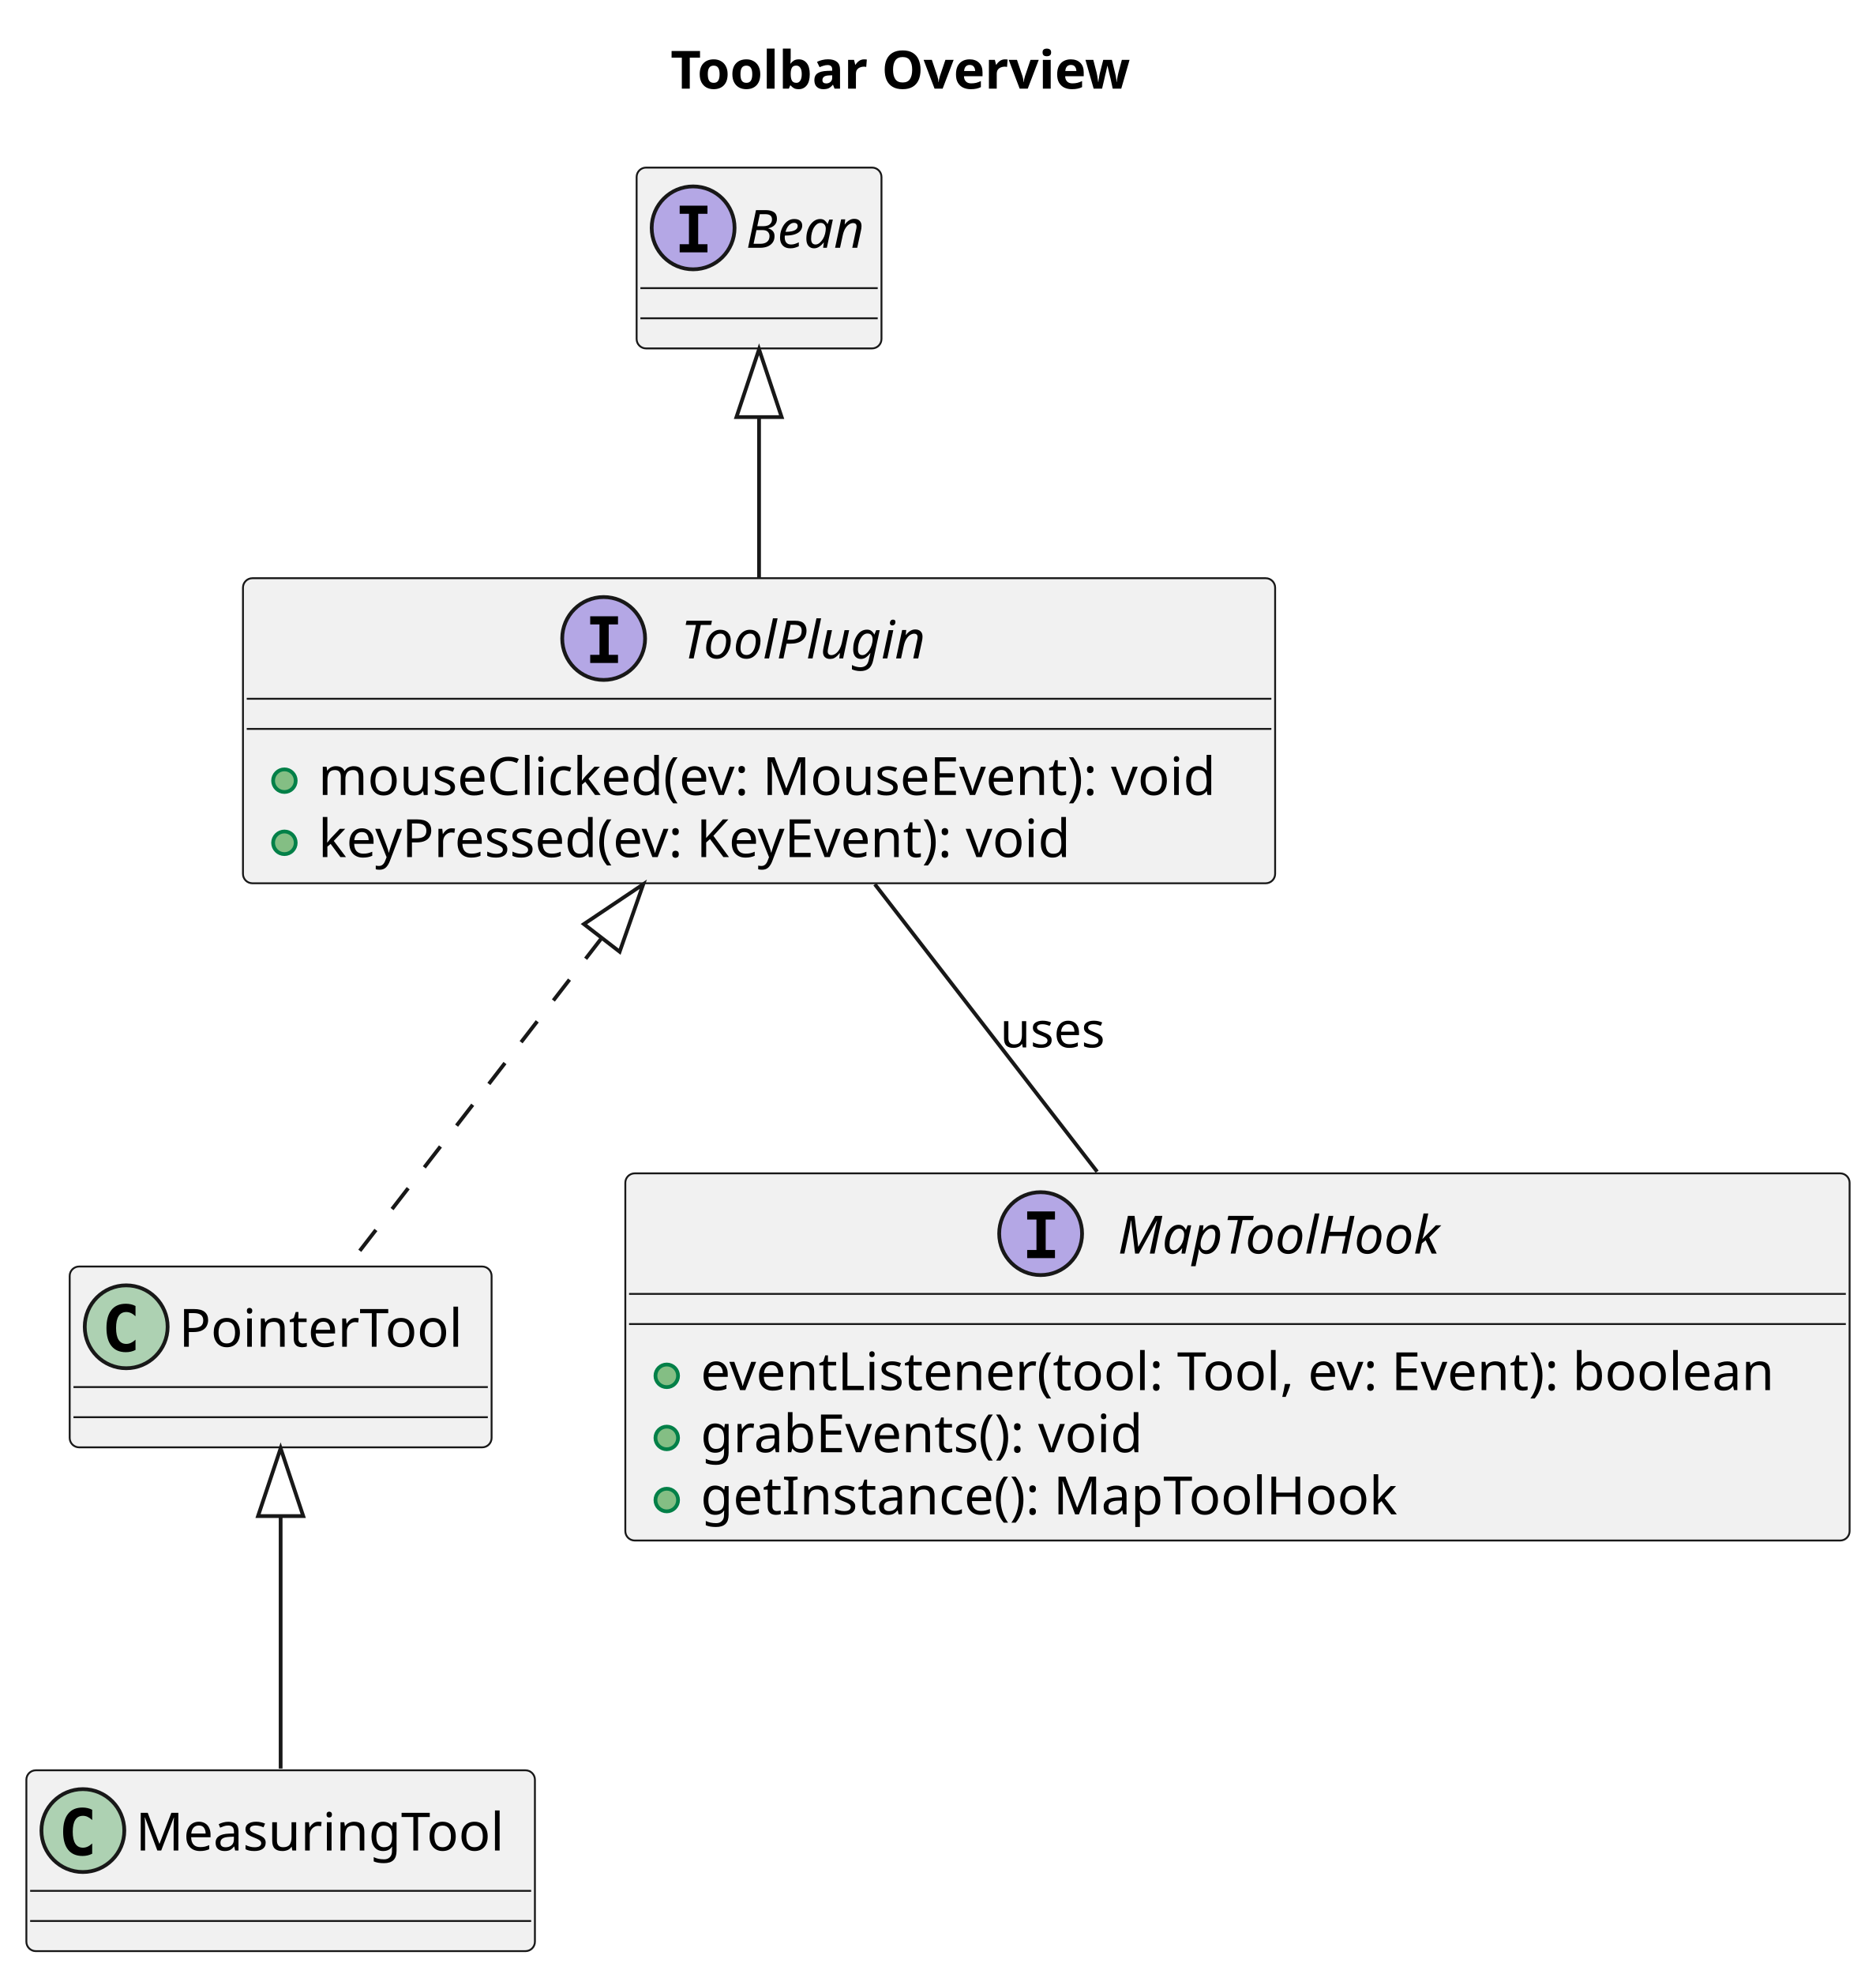
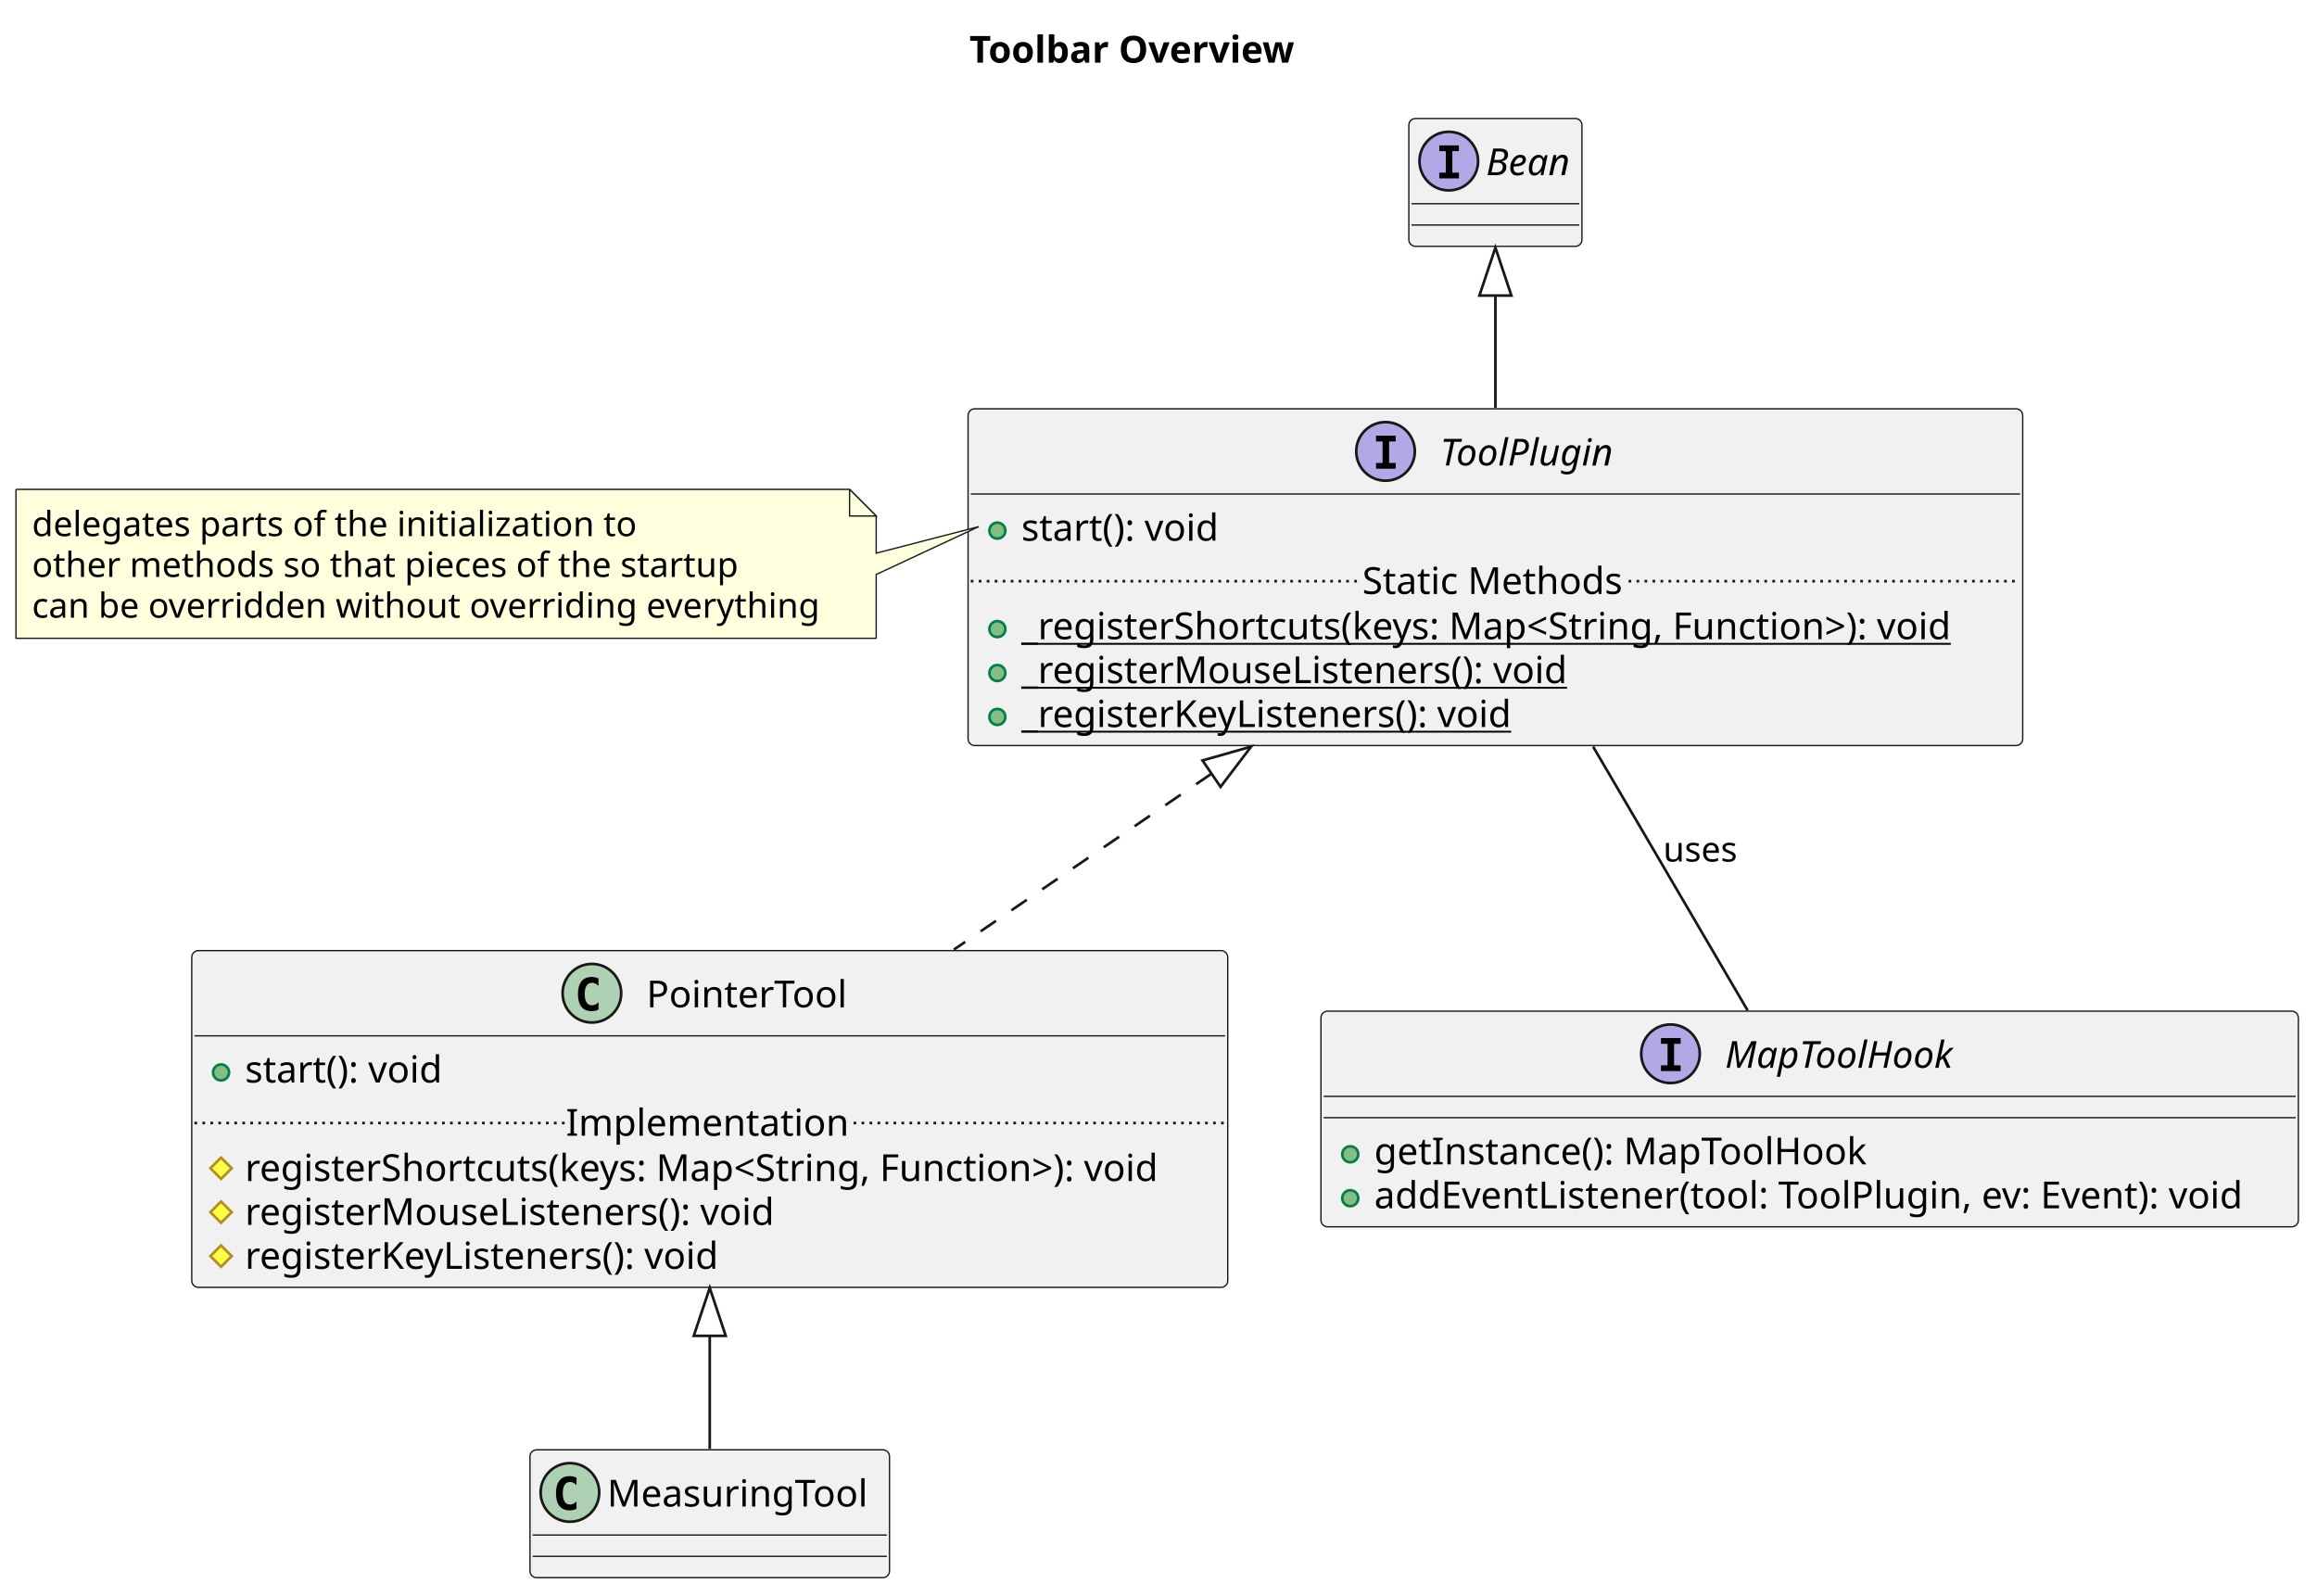
- <svg xmlns="http://www.w3.org/2000/svg" contentStyleType="text/css" height="524px" preserveAspectRatio="none" style="width:498px;height:524px;background:#FFFFFF;" version="1.1" viewBox="0 0 498 524" width="498px" zoomAndPan="magnify">
+ <svg xmlns="http://www.w3.org/2000/svg" contentStyleType="text/css" height="599px" preserveAspectRatio="none" style="width:870px;height:599px;background:#FFFFFF;" version="1.1" viewBox="0 0 870 599" width="870px" zoomAndPan="magnify">
  <defs />
  <g>
-     <text fill="#000000" font-family="sans-serif" font-size="14" font-weight="bold" lengthAdjust="spacing" textLength="128" x="178" y="23.535">Toolbar Overview</text>
+     <text fill="#000000" font-family="sans-serif" font-size="14" font-weight="bold" lengthAdjust="spacing" textLength="128" x="364" y="23.535">Toolbar Overview</text>
    <g id="elem_ToolPlugin">
-       <rect codeLine="3" fill="#F1F1F1" height="80.977" id="ToolPlugin" rx="2.5" ry="2.5" style="stroke:#181818;stroke-width:0.5;" width="274" x="64.5" y="153.488" />
-       <ellipse cx="160.25" cy="169.488" fill="#B4A7E5" rx="11" ry="11" style="stroke:#181818;stroke-width:1.0;" />
-       <path d="M156.678,165.753 L156.678,163.595 L164.057,163.595 L164.057,165.753 L161.592,165.753 L161.592,173.83 L164.057,173.83 L164.057,175.988 L156.678,175.988 L156.678,173.83 L159.143,173.83 L159.143,165.753 Z " fill="#000000" />
-       <text fill="#000000" font-family="sans-serif" font-size="14" font-style="italic" lengthAdjust="spacing" textLength="74" x="180.75" y="174.779">ToolPlugin</text>
-       <line style="stroke:#181818;stroke-width:0.5;" x1="65.5" x2="337.5" y1="185.488" y2="185.488" />
-       <line style="stroke:#181818;stroke-width:0.5;" x1="65.5" x2="337.5" y1="193.488" y2="193.488" />
-       <ellipse cx="75.5" cy="207.232" fill="#84BE84" rx="3" ry="3" style="stroke:#038048;stroke-width:1.0;" />
-       <text fill="#000000" font-family="sans-serif" font-size="14" lengthAdjust="spacing" textLength="248" x="84.5" y="211.023">mouseClicked(ev: MouseEvent): void</text>
-       <ellipse cx="75.5" cy="223.721" fill="#84BE84" rx="3" ry="3" style="stroke:#038048;stroke-width:1.0;" />
-       <text fill="#000000" font-family="sans-serif" font-size="14" lengthAdjust="spacing" textLength="207" x="84.5" y="227.512">keyPressed(ev: KeyEvent): void</text>
+       <rect codeLine="3" fill="#F1F1F1" height="126.441" id="ToolPlugin" rx="2.5" ry="2.5" style="stroke:#181818;stroke-width:0.5;" width="396" x="363.5" y="153.488" />
+       <ellipse cx="520.25" cy="169.488" fill="#B4A7E5" rx="11" ry="11" style="stroke:#181818;stroke-width:1.0;" />
+       <path d="M516.678,165.753 L516.678,163.595 L524.057,163.595 L524.057,165.753 L521.592,165.753 L521.592,173.83 L524.057,173.83 L524.057,175.988 L516.678,175.988 L516.678,173.83 L519.143,173.83 L519.143,165.753 Z " fill="#000000" />
+       <text fill="#000000" font-family="sans-serif" font-size="14" font-style="italic" lengthAdjust="spacing" textLength="74" x="540.75" y="174.779">ToolPlugin</text>
+       <line style="stroke:#181818;stroke-width:0.5;" x1="364.5" x2="758.5" y1="185.488" y2="185.488" />
+       <ellipse cx="374.5" cy="199.232" fill="#84BE84" rx="3" ry="3" style="stroke:#038048;stroke-width:1.0;" />
+       <text fill="#000000" font-family="sans-serif" font-size="14" lengthAdjust="spacing" textLength="78" x="383.5" y="203.023">start(): void</text>
+       <ellipse cx="374.5" cy="236.209" fill="#84BE84" rx="3" ry="3" style="stroke:#038048;stroke-width:1.0;" />
+       <text fill="#000000" font-family="sans-serif" font-size="14" lengthAdjust="spacing" text-decoration="underline" textLength="370" x="383.5" y="240">_registerShortcuts(keys: Map&lt;String, Function&gt;): void</text>
+       <ellipse cx="374.5" cy="252.697" fill="#84BE84" rx="3" ry="3" style="stroke:#038048;stroke-width:1.0;" />
+       <text fill="#000000" font-family="sans-serif" font-size="14" lengthAdjust="spacing" text-decoration="underline" textLength="213" x="383.5" y="256.488">_registerMouseListeners(): void</text>
+       <ellipse cx="374.5" cy="269.185" fill="#84BE84" rx="3" ry="3" style="stroke:#038048;stroke-width:1.0;" />
+       <text fill="#000000" font-family="sans-serif" font-size="14" lengthAdjust="spacing" text-decoration="underline" textLength="192" x="383.5" y="272.977">_registerKeyListeners(): void</text>
+       <line style="stroke:#181818;stroke-width:1.0;stroke-dasharray:1.0,2.0;" x1="364.5" x2="511.5" y1="218.221" y2="218.221" />
+       <text fill="#000000" font-family="sans-serif" font-size="14" lengthAdjust="spacing" textLength="100" x="511.5" y="223.012">Static Methods</text>
+       <line style="stroke:#181818;stroke-width:1.0;stroke-dasharray:1.0,2.0;" x1="611.5" x2="758.5" y1="218.221" y2="218.221" />
    </g>
    <g id="elem_Bean">
-       <rect fill="#F1F1F1" height="48" id="Bean" rx="2.5" ry="2.5" style="stroke:#181818;stroke-width:0.5;" width="65" x="169" y="44.488" />
-       <ellipse cx="184" cy="60.488" fill="#B4A7E5" rx="11" ry="11" style="stroke:#181818;stroke-width:1.0;" />
-       <path d="M180.428,56.753 L180.428,54.595 L187.807,54.595 L187.807,56.753 L185.342,56.753 L185.342,64.83 L187.807,64.83 L187.807,66.988 L180.428,66.988 L180.428,64.83 L182.893,64.83 L182.893,56.753 Z " fill="#000000" />
-       <text fill="#000000" font-family="sans-serif" font-size="14" font-style="italic" lengthAdjust="spacing" textLength="33" x="198" y="65.779">Bean</text>
-       <line style="stroke:#181818;stroke-width:0.5;" x1="170" x2="233" y1="76.488" y2="76.488" />
-       <line style="stroke:#181818;stroke-width:0.5;" x1="170" x2="233" y1="84.488" y2="84.488" />
+       <rect fill="#F1F1F1" height="48" id="Bean" rx="2.5" ry="2.5" style="stroke:#181818;stroke-width:0.5;" width="65" x="529" y="44.488" />
+       <ellipse cx="544" cy="60.488" fill="#B4A7E5" rx="11" ry="11" style="stroke:#181818;stroke-width:1.0;" />
+       <path d="M540.428,56.753 L540.428,54.595 L547.807,54.595 L547.807,56.753 L545.342,56.753 L545.342,64.83 L547.807,64.83 L547.807,66.988 L540.428,66.988 L540.428,64.83 L542.893,64.83 L542.893,56.753 Z " fill="#000000" />
+       <text fill="#000000" font-family="sans-serif" font-size="14" font-style="italic" lengthAdjust="spacing" textLength="33" x="558" y="65.779">Bean</text>
+       <line style="stroke:#181818;stroke-width:0.5;" x1="530" x2="593" y1="76.488" y2="76.488" />
+       <line style="stroke:#181818;stroke-width:0.5;" x1="530" x2="593" y1="84.488" y2="84.488" />
    </g>
+     <path d="M6,183.738 L6,239.67 A0,0 0 0 0 6,239.67 L329,239.67 A0,0 0 0 0 329,239.67 L329,215.704 L367.5,197.732 L329,207.704 L329,193.738 L319,183.738 L6,183.738 A0,0 0 0 0 6,183.738 " fill="#FEFFDD" style="stroke:#181818;stroke-width:0.5;" />
+     <path d="M319,183.738 L319,193.738 L329,193.738 L319,183.738 " fill="#FEFFDD" style="stroke:#181818;stroke-width:0.5;" />
+     <text fill="#000000" font-family="sans-serif" font-size="13" lengthAdjust="spacing" textLength="237" x="12" y="201.307">delegates parts of the initialization to</text>
+     <text fill="#000000" font-family="sans-serif" font-size="13" lengthAdjust="spacing" textLength="274" x="12" y="216.617">other methods so that pieces of the startup</text>
+     <text fill="#000000" font-family="sans-serif" font-size="13" lengthAdjust="spacing" textLength="302" x="12" y="231.928">can be overridden without overriding everything</text>
    <g id="elem_PointerTool">
-       <rect codeLine="8" fill="#F1F1F1" height="48" id="PointerTool" rx="2.5" ry="2.5" style="stroke:#181818;stroke-width:0.5;" width="112" x="18.5" y="336.198" />
-       <ellipse cx="33.5" cy="352.198" fill="#ADD1B2" rx="11" ry="11" style="stroke:#181818;stroke-width:1.0;" />
-       <path d="M35.973,358.341 Q35.392,358.64 34.753,358.79 Q34.114,358.939 33.408,358.939 Q30.901,358.939 29.581,357.287 Q28.262,355.635 28.262,352.514 Q28.262,349.385 29.581,347.733 Q30.901,346.081 33.408,346.081 Q34.114,346.081 34.761,346.231 Q35.409,346.38 35.973,346.679 L35.973,349.401 Q35.342,348.82 34.749,348.551 Q34.155,348.281 33.524,348.281 Q32.18,348.281 31.495,349.348 Q30.81,350.414 30.81,352.514 Q30.81,354.606 31.495,355.673 Q32.18,356.739 33.524,356.739 Q34.155,356.739 34.749,356.469 Q35.342,356.2 35.973,355.619 Z " fill="#000000" />
-       <text fill="#000000" font-family="sans-serif" font-size="14" lengthAdjust="spacing" textLength="80" x="47.5" y="357.489">PointerTool</text>
-       <line style="stroke:#181818;stroke-width:0.5;" x1="19.5" x2="129.5" y1="368.198" y2="368.198" />
-       <line style="stroke:#181818;stroke-width:0.5;" x1="19.5" x2="129.5" y1="376.198" y2="376.198" />
+       <rect codeLine="17" fill="#F1F1F1" height="126.441" id="PointerTool" rx="2.5" ry="2.5" style="stroke:#181818;stroke-width:0.5;" width="389" x="72" y="356.928" />
+       <ellipse cx="222.25" cy="372.928" fill="#ADD1B2" rx="11" ry="11" style="stroke:#181818;stroke-width:1.0;" />
+       <path d="M224.723,379.071 Q224.142,379.37 223.503,379.52 Q222.864,379.669 222.158,379.669 Q219.651,379.669 218.332,378.017 Q217.012,376.365 217.012,373.244 Q217.012,370.115 218.332,368.463 Q219.651,366.811 222.158,366.811 Q222.864,366.811 223.511,366.961 Q224.159,367.11 224.723,367.409 L224.723,370.131 Q224.092,369.55 223.499,369.281 Q222.905,369.011 222.274,369.011 Q220.93,369.011 220.245,370.077 Q219.56,371.144 219.56,373.244 Q219.56,375.336 220.245,376.403 Q220.93,377.469 222.274,377.469 Q222.905,377.469 223.499,377.2 Q224.092,376.93 224.723,376.349 Z " fill="#000000" />
+       <text fill="#000000" font-family="sans-serif" font-size="14" lengthAdjust="spacing" textLength="80" x="242.75" y="378.219">PointerTool</text>
+       <line style="stroke:#181818;stroke-width:0.5;" x1="73" x2="460" y1="388.928" y2="388.928" />
+       <ellipse cx="83" cy="402.672" fill="#84BE84" rx="3" ry="3" style="stroke:#038048;stroke-width:1.0;" />
+       <text fill="#000000" font-family="sans-serif" font-size="14" lengthAdjust="spacing" textLength="78" x="92" y="406.463">start(): void</text>
+       <polygon fill="#FFFF44" points="83,434.649,87,438.649,83,442.649,79,438.649" style="stroke:#B38D22;stroke-width:1.0;" />
+       <text fill="#000000" font-family="sans-serif" font-size="14" lengthAdjust="spacing" textLength="363" x="92" y="443.44">registerShortcuts(keys: Map&lt;String, Function&gt;): void</text>
+       <polygon fill="#FFFF44" points="83,451.137,87,455.137,83,459.137,79,455.137" style="stroke:#B38D22;stroke-width:1.0;" />
+       <text fill="#000000" font-family="sans-serif" font-size="14" lengthAdjust="spacing" textLength="206" x="92" y="459.928">registerMouseListeners(): void</text>
+       <polygon fill="#FFFF44" points="83,467.625,87,471.625,83,475.625,79,471.625" style="stroke:#B38D22;stroke-width:1.0;" />
+       <text fill="#000000" font-family="sans-serif" font-size="14" lengthAdjust="spacing" textLength="185" x="92" y="476.417">registerKeyListeners(): void</text>
+       <line style="stroke:#181818;stroke-width:1.0;stroke-dasharray:1.0,2.0;" x1="73" x2="212.5" y1="421.661" y2="421.661" />
+       <text fill="#000000" font-family="sans-serif" font-size="14" lengthAdjust="spacing" textLength="108" x="212.5" y="426.452">Implementation</text>
+       <line style="stroke:#181818;stroke-width:1.0;stroke-dasharray:1.0,2.0;" x1="320.5" x2="460" y1="421.661" y2="421.661" />
    </g>
    <g id="elem_MeasuringTool">
-       <rect codeLine="11" fill="#F1F1F1" height="48" id="MeasuringTool" rx="2.5" ry="2.5" style="stroke:#181818;stroke-width:0.5;" width="135" x="7" y="469.928" />
-       <ellipse cx="22" cy="485.928" fill="#ADD1B2" rx="11" ry="11" style="stroke:#181818;stroke-width:1.0;" />
-       <path d="M24.473,492.071 Q23.892,492.37 23.253,492.52 Q22.614,492.669 21.908,492.669 Q19.401,492.669 18.081,491.017 Q16.762,489.365 16.762,486.244 Q16.762,483.115 18.081,481.463 Q19.401,479.811 21.908,479.811 Q22.614,479.811 23.261,479.961 Q23.909,480.11 24.473,480.409 L24.473,483.131 Q23.842,482.55 23.249,482.281 Q22.655,482.011 22.024,482.011 Q20.68,482.011 19.995,483.077 Q19.31,484.144 19.31,486.244 Q19.31,488.336 19.995,489.403 Q20.68,490.469 22.024,490.469 Q22.655,490.469 23.249,490.2 Q23.842,489.93 24.473,489.349 Z " fill="#000000" />
-       <text fill="#000000" font-family="sans-serif" font-size="14" lengthAdjust="spacing" textLength="103" x="36" y="491.219">MeasuringTool</text>
-       <line style="stroke:#181818;stroke-width:0.5;" x1="8" x2="141" y1="501.928" y2="501.928" />
-       <line style="stroke:#181818;stroke-width:0.5;" x1="8" x2="141" y1="509.928" y2="509.928" />
+       <rect codeLine="25" fill="#F1F1F1" height="48" id="MeasuringTool" rx="2.5" ry="2.5" style="stroke:#181818;stroke-width:0.5;" width="135" x="199" y="544.368" />
+       <ellipse cx="214" cy="560.368" fill="#ADD1B2" rx="11" ry="11" style="stroke:#181818;stroke-width:1.0;" />
+       <path d="M216.473,566.511 Q215.892,566.81 215.253,566.96 Q214.614,567.109 213.908,567.109 Q211.401,567.109 210.082,565.457 Q208.762,563.805 208.762,560.684 Q208.762,557.555 210.082,555.903 Q211.401,554.251 213.908,554.251 Q214.614,554.251 215.261,554.4 Q215.909,554.55 216.473,554.849 L216.473,557.571 Q215.842,556.99 215.249,556.721 Q214.655,556.451 214.024,556.451 Q212.68,556.451 211.995,557.518 Q211.31,558.584 211.31,560.684 Q211.31,562.776 211.995,563.843 Q212.68,564.909 214.024,564.909 Q214.655,564.909 215.249,564.639 Q215.842,564.37 216.473,563.789 Z " fill="#000000" />
+       <text fill="#000000" font-family="sans-serif" font-size="14" lengthAdjust="spacing" textLength="103" x="228" y="565.659">MeasuringTool</text>
+       <line style="stroke:#181818;stroke-width:0.5;" x1="200" x2="333" y1="576.368" y2="576.368" />
+       <line style="stroke:#181818;stroke-width:0.5;" x1="200" x2="333" y1="584.368" y2="584.368" />
    </g>
    <g id="elem_MapToolHook">
-       <rect codeLine="14" fill="#F1F1F1" height="97.465" id="MapToolHook" rx="2.5" ry="2.5" style="stroke:#181818;stroke-width:0.5;" width="325" x="166" y="311.468" />
-       <ellipse cx="276.25" cy="327.468" fill="#B4A7E5" rx="11" ry="11" style="stroke:#181818;stroke-width:1.0;" />
-       <path d="M272.678,323.733 L272.678,321.575 L280.057,321.575 L280.057,323.733 L277.592,323.733 L277.592,331.81 L280.057,331.81 L280.057,333.968 L272.678,333.968 L272.678,331.81 L275.143,331.81 L275.143,323.733 Z " fill="#000000" />
-       <text fill="#000000" font-family="sans-serif" font-size="14" font-style="italic" lengthAdjust="spacing" textLength="96" x="296.75" y="332.759">MapToolHook</text>
-       <line style="stroke:#181818;stroke-width:0.5;" x1="167" x2="490" y1="343.468" y2="343.468" />
-       <line style="stroke:#181818;stroke-width:0.5;" x1="167" x2="490" y1="351.468" y2="351.468" />
-       <ellipse cx="177" cy="365.212" fill="#84BE84" rx="3" ry="3" style="stroke:#038048;stroke-width:1.0;" />
-       <text fill="#000000" font-family="sans-serif" font-size="14" lengthAdjust="spacing" textLength="299" x="186" y="369.003">eventListener(tool: Tool, ev: Event): boolean</text>
-       <ellipse cx="177" cy="381.701" fill="#84BE84" rx="3" ry="3" style="stroke:#038048;stroke-width:1.0;" />
-       <text fill="#000000" font-family="sans-serif" font-size="14" lengthAdjust="spacing" textLength="123" x="186" y="385.492">grabEvents(): void</text>
-       <ellipse cx="177" cy="398.189" fill="#84BE84" rx="3" ry="3" style="stroke:#038048;stroke-width:1.0;" />
-       <text fill="#000000" font-family="sans-serif" font-size="14" lengthAdjust="spacing" textLength="193" x="186" y="401.98">getInstance(): MapToolHook</text>
+       <rect codeLine="28" fill="#F1F1F1" height="80.977" id="MapToolHook" rx="2.5" ry="2.5" style="stroke:#181818;stroke-width:0.5;" width="367" x="496" y="379.658" />
+       <ellipse cx="627.25" cy="395.658" fill="#B4A7E5" rx="11" ry="11" style="stroke:#181818;stroke-width:1.0;" />
+       <path d="M623.678,391.923 L623.678,389.765 L631.057,389.765 L631.057,391.923 L628.592,391.923 L628.592,400 L631.057,400 L631.057,402.158 L623.678,402.158 L623.678,400 L626.143,400 L626.143,391.923 Z " fill="#000000" />
+       <text fill="#000000" font-family="sans-serif" font-size="14" font-style="italic" lengthAdjust="spacing" textLength="96" x="647.75" y="400.949">MapToolHook</text>
+       <line style="stroke:#181818;stroke-width:0.5;" x1="497" x2="862" y1="411.658" y2="411.658" />
+       <line style="stroke:#181818;stroke-width:0.5;" x1="497" x2="862" y1="419.658" y2="419.658" />
+       <ellipse cx="507" cy="433.402" fill="#84BE84" rx="3" ry="3" style="stroke:#038048;stroke-width:1.0;" />
+       <text fill="#000000" font-family="sans-serif" font-size="14" lengthAdjust="spacing" textLength="193" x="516" y="437.193">getInstance(): MapToolHook</text>
+       <ellipse cx="507" cy="449.891" fill="#84BE84" rx="3" ry="3" style="stroke:#038048;stroke-width:1.0;" />
+       <text fill="#000000" font-family="sans-serif" font-size="14" lengthAdjust="spacing" textLength="341" x="516" y="453.682">addEventListener(tool: ToolPlugin, ev: Event): void</text>
    </g>
    <g id="link_Bean_ToolPlugin">
-       <path d="M201.5,110.718 C201.5,127.758 201.5,133.328 201.5,153.338 " fill="none" id="Bean-backto-ToolPlugin" style="stroke:#181818;stroke-width:1.0;" />
-       <polygon fill="none" points="201.5,92.718,195.5,110.718,207.5,110.718,201.5,92.718" style="stroke:#181818;stroke-width:1.0;" />
+       <path d="M561.5,110.978 C561.5,127.288 561.5,131.828 561.5,153.148 " fill="none" id="Bean-backto-ToolPlugin" style="stroke:#181818;stroke-width:1.0;" />
+       <polygon fill="none" points="561.5,92.978,555.5,110.978,567.5,110.978,561.5,92.978" style="stroke:#181818;stroke-width:1.0;" />
    </g>
    <g id="link_ToolPlugin_PointerTool">
-       <path d="M159.749,248.968 C135.229,280.678 112.75,309.738 92.42,336.018 " fill="none" id="ToolPlugin-backto-PointerTool" style="stroke:#181818;stroke-width:1.0;stroke-dasharray:7.0,7.0;" />
-       <polygon fill="none" points="170.76,234.728,155.003,245.298,164.496,252.638,170.76,234.728" style="stroke:#181818;stroke-width:1.0;" />
+       <path d="M454.914,290.487 C419.394,314.737 393.68,332.298 358.17,356.548 " fill="none" id="ToolPlugin-backto-PointerTool" style="stroke:#181818;stroke-width:1.0;stroke-dasharray:7.0,7.0;" />
+       <polygon fill="none" points="469.78,280.338,451.531,285.532,458.297,295.443,469.78,280.338" style="stroke:#181818;stroke-width:1.0;" />
    </g>
    <g id="link_PointerTool_MeasuringTool">
-       <path d="M74.5,402.448 C74.5,426.378 74.5,445.458 74.5,469.468 " fill="none" id="PointerTool-backto-MeasuringTool" style="stroke:#181818;stroke-width:1.0;" />
-       <polygon fill="none" points="74.5,384.448,68.5,402.448,80.5,402.448,74.5,384.448" style="stroke:#181818;stroke-width:1.0;" />
+       <path d="M266.5,501.578 C266.5,523.008 266.5,527.678 266.5,544.028 " fill="none" id="PointerTool-backto-MeasuringTool" style="stroke:#181818;stroke-width:1.0;" />
+       <polygon fill="none" points="266.5,483.578,260.5,501.578,272.5,501.578,266.5,483.578" style="stroke:#181818;stroke-width:1.0;" />
    </g>
    <g id="link_ToolPlugin_MapToolHook">
-       <path codeLine="20" d="M232.24,234.728 C250.01,257.698 272.48,286.758 291.25,311.028 " fill="none" id="ToolPlugin-MapToolHook" style="stroke:#181818;stroke-width:1.0;" />
-       <text fill="#000000" font-family="sans-serif" font-size="13" lengthAdjust="spacing" textLength="29" x="265.5" y="278.037">uses</text>
+       <path codeLine="33" d="M598.19,280.338 C617.13,312.678 639.67,351.158 656.21,379.398 " fill="none" id="ToolPlugin-MapToolHook" style="stroke:#181818;stroke-width:1.0;" />
+       <text fill="#000000" font-family="sans-serif" font-size="13" lengthAdjust="spacing" textLength="29" x="624.5" y="323.497">uses</text>
    </g>
  </g>
</svg>
